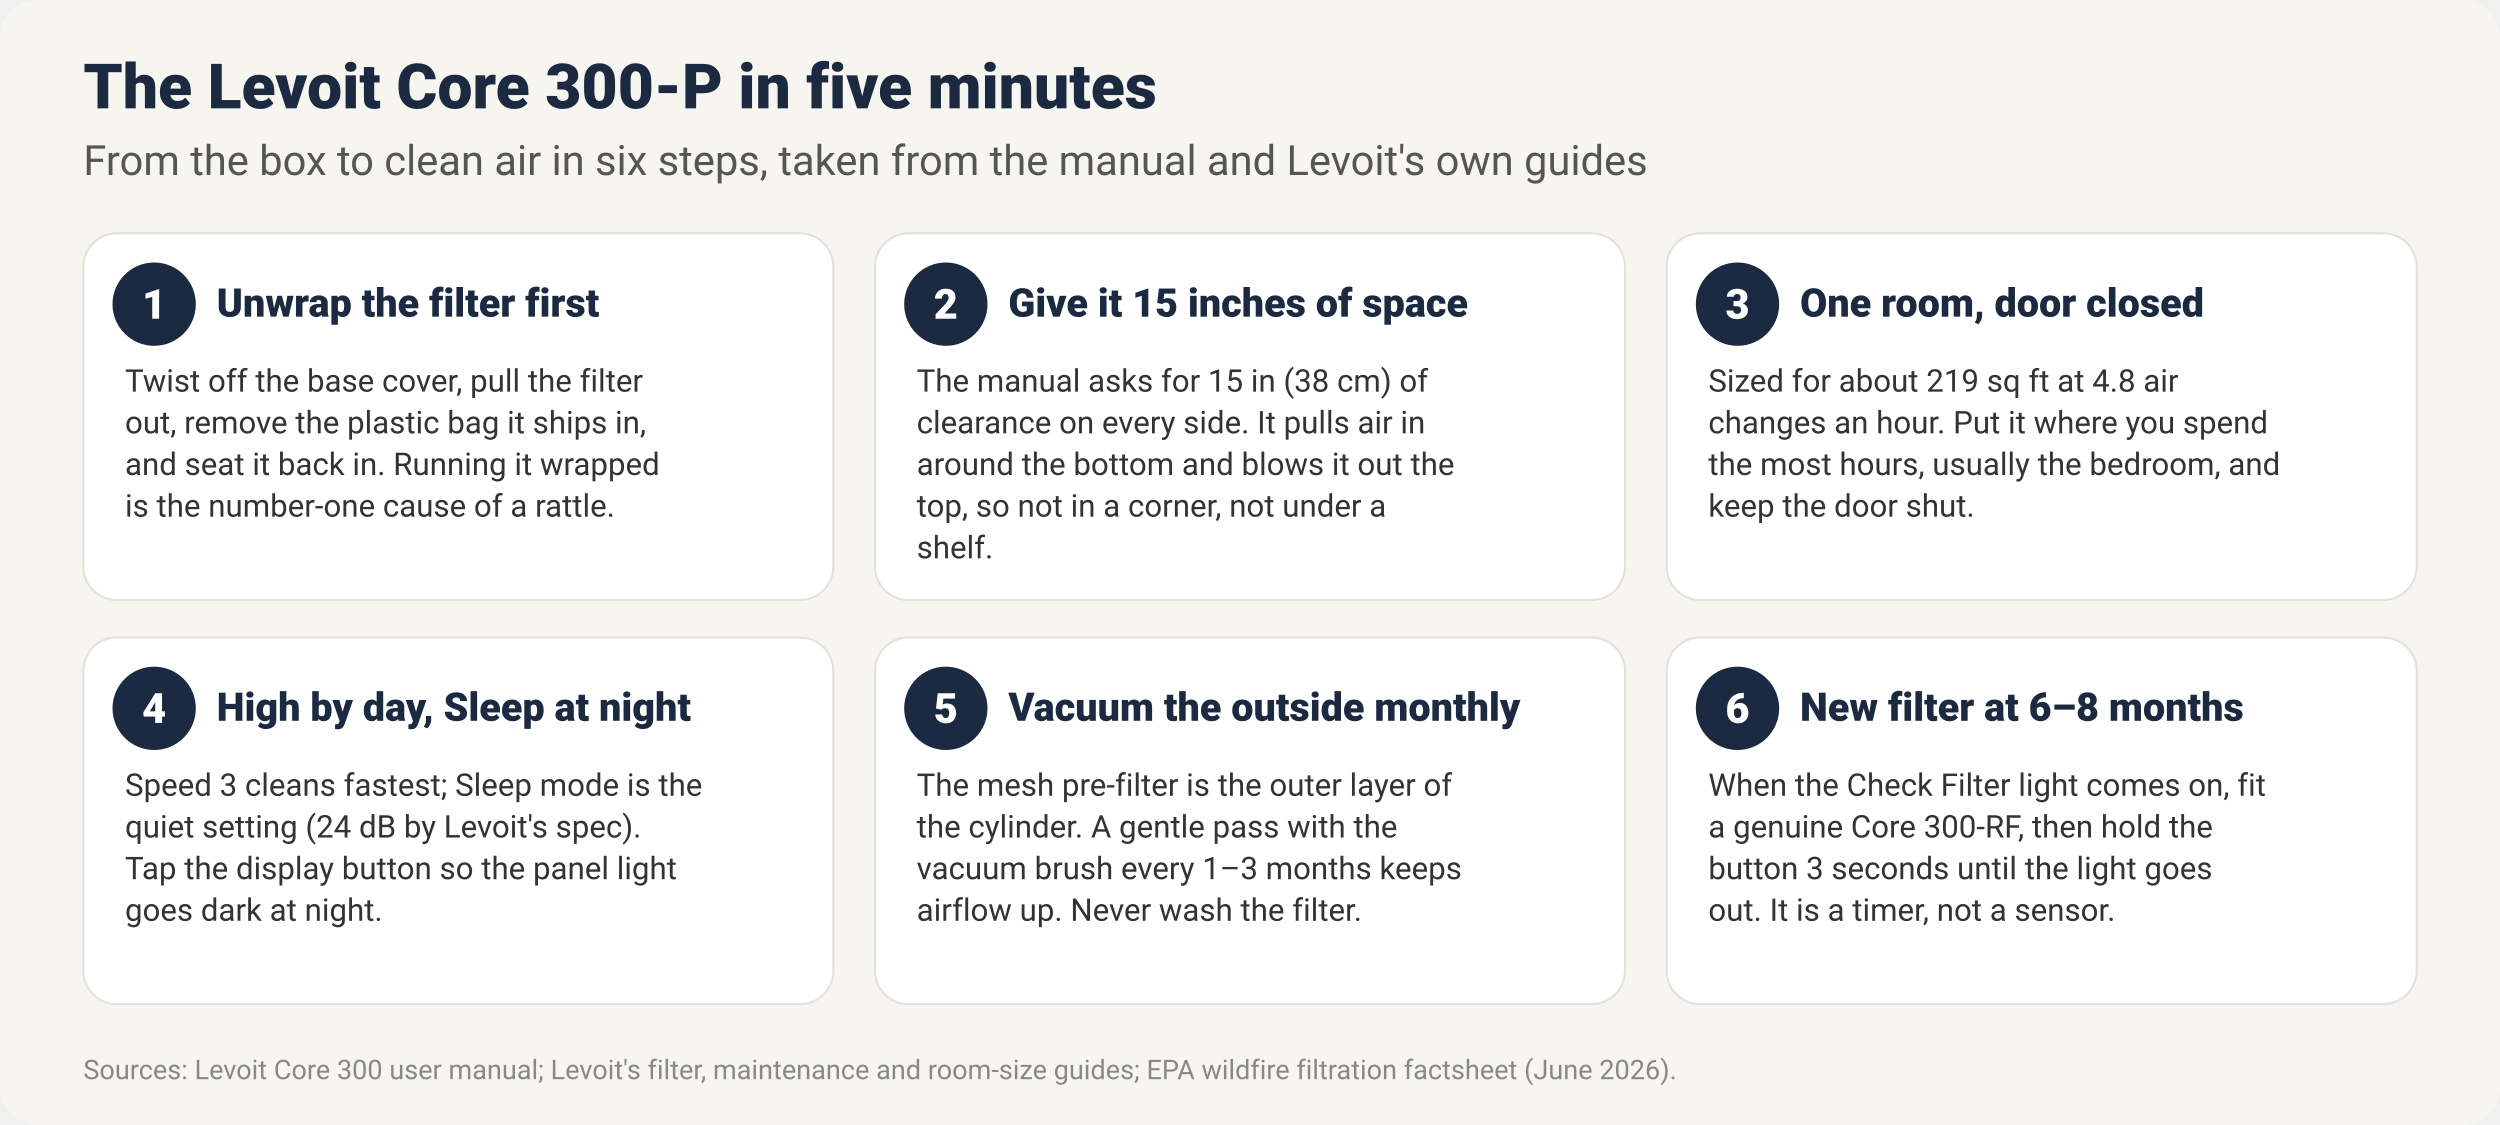
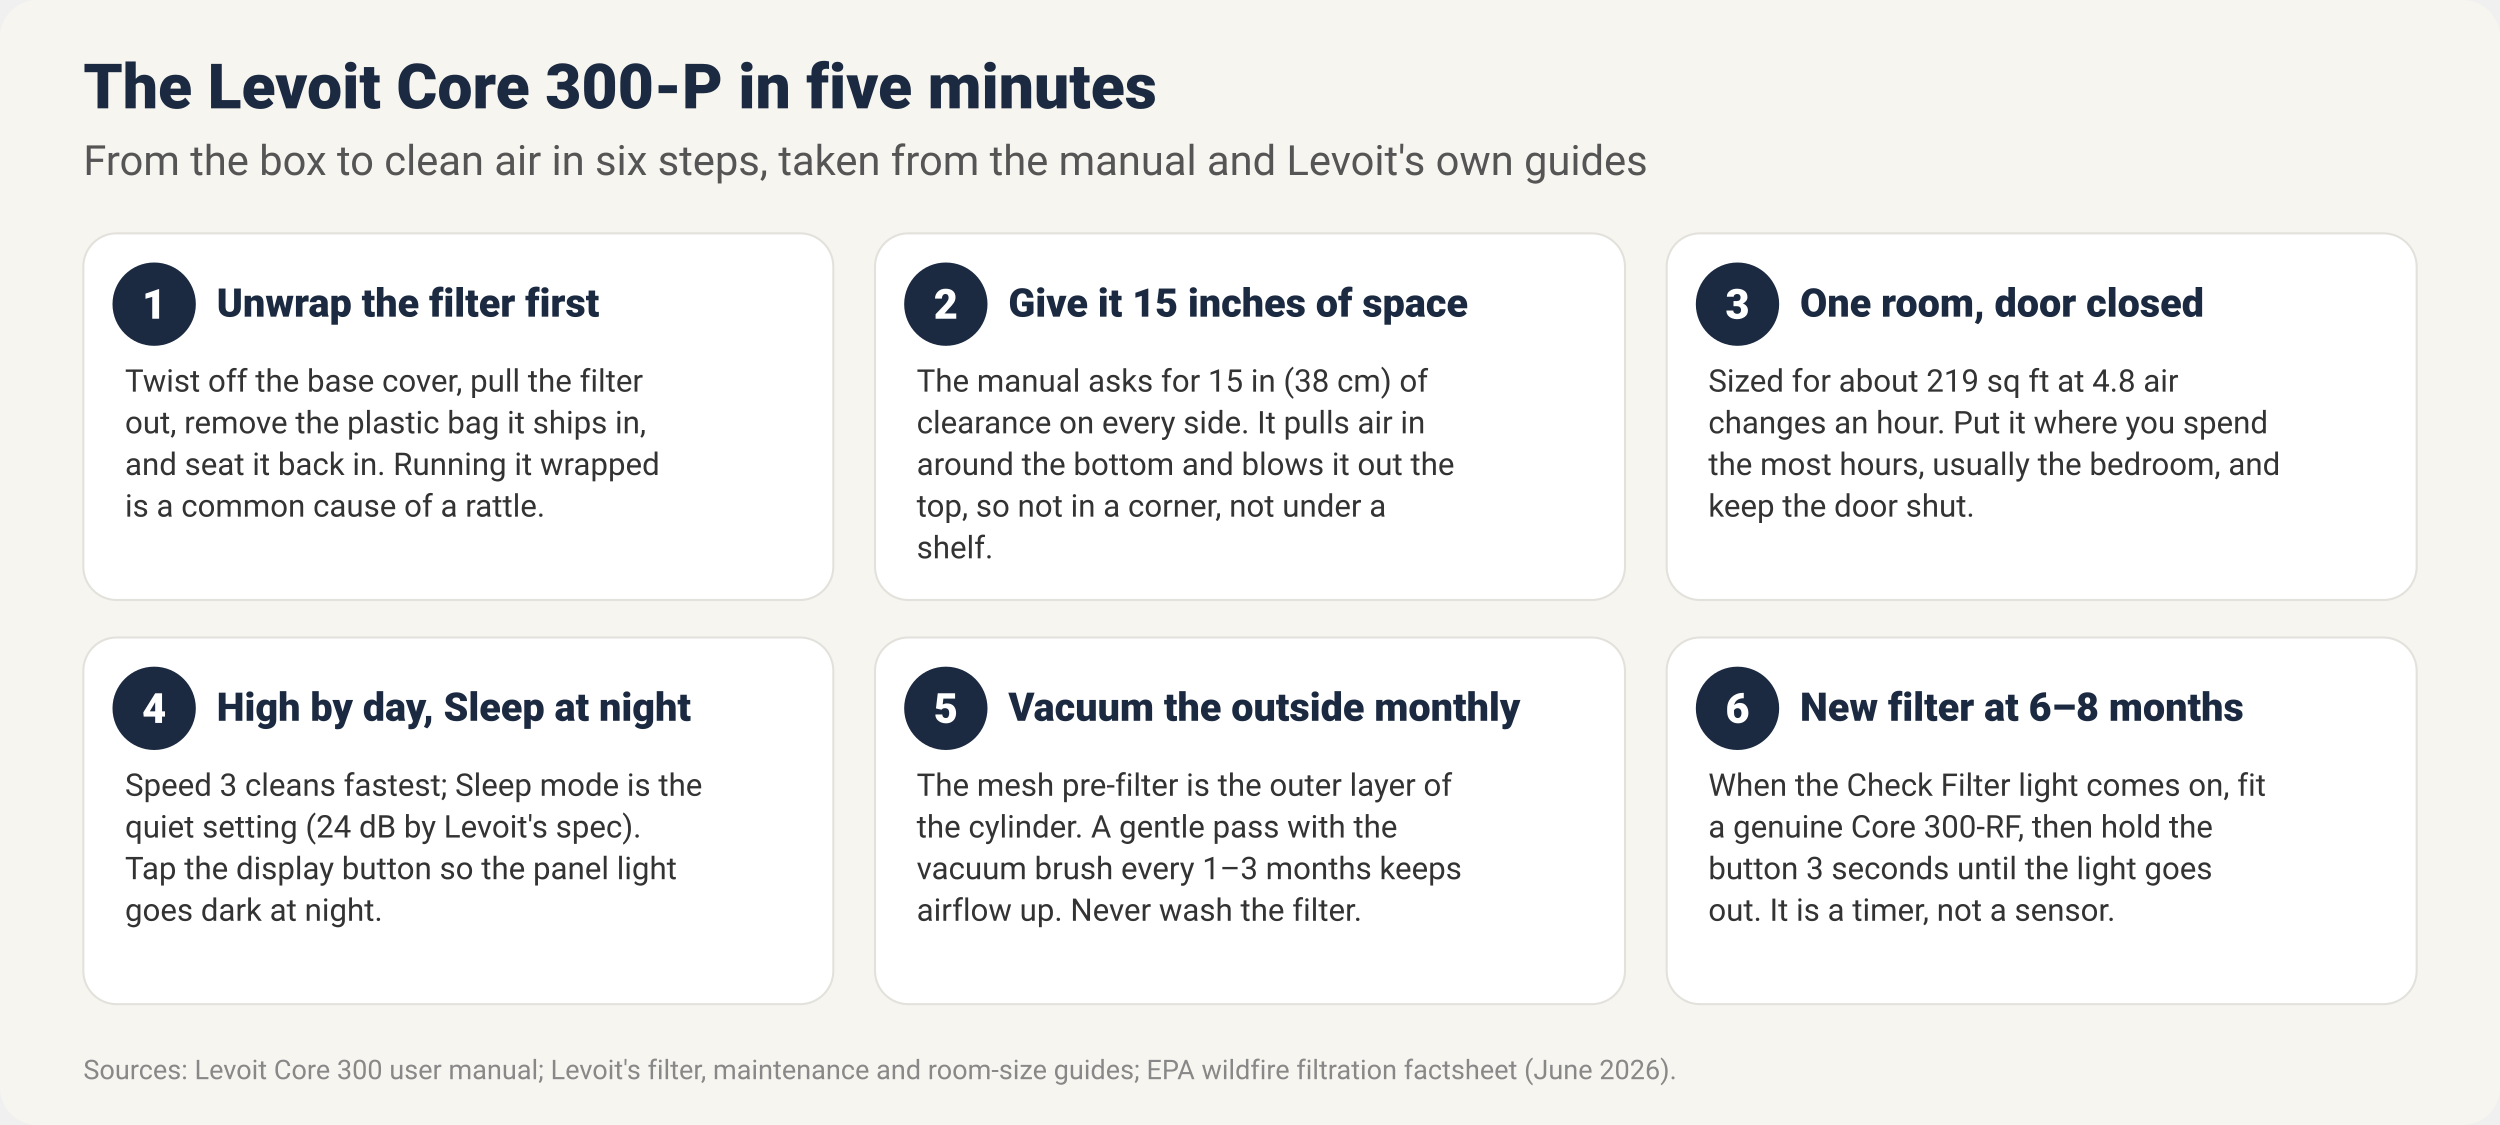
<svg xmlns="http://www.w3.org/2000/svg" viewBox="0 0 1200 540" role="img" aria-label="The Levoit Core 300-P in five minutes">
  <rect width="1200" height="540" rx="18" fill="#F7F5F0" />
  <g font-family="-apple-system,Segoe UI,Roboto,Helvetica,Arial,sans-serif">
    <text x="40" y="52" font-size="30" font-weight="800" fill="#1B2A41" text-anchor="start">The Levoit Core 300-P in five minutes</text>
    <text x="40" y="84" font-size="20" font-weight="400" fill="#555" text-anchor="start">From the box to clean air in six steps, taken from the manual and Levoit's own guides</text>
    <rect x="40.0" y="112" width="360.0" height="176" rx="16" fill="#fff" stroke="#E3E1DB" />
    <circle cx="74.0" cy="146" r="20" fill="#1B2A41" />
    <text x="74.0" y="153" font-size="20" font-weight="800" fill="#fff" text-anchor="middle">1</text>
    <text x="104.0" y="152" font-size="19" font-weight="800" fill="#1B2A41" text-anchor="start">Unwrap the filter first</text>
    <text x="60.0" y="188" font-size="15" font-weight="400" fill="#333" text-anchor="start">Twist off the base cover, pull the filter</text>
    <text x="60.0" y="208" font-size="15" font-weight="400" fill="#333" text-anchor="start">out, remove the plastic bag it ships in,</text>
    <text x="60.0" y="228" font-size="15" font-weight="400" fill="#333" text-anchor="start">and seat it back in. Running it wrapped</text>
-     <text x="60.0" y="248" font-size="15" font-weight="400" fill="#333" text-anchor="start">is the number-one cause of a rattle.</text>
+     <text x="60.0" y="248" font-size="15" font-weight="400" fill="#333" text-anchor="start">is a common cause of a rattle.</text>
    <rect x="420.0" y="112" width="360.0" height="176" rx="16" fill="#fff" stroke="#E3E1DB" />
    <circle cx="454.0" cy="146" r="20" fill="#1B2A41" />
    <text x="454.0" y="153" font-size="20" font-weight="800" fill="#fff" text-anchor="middle">2</text>
    <text x="484.0" y="152" font-size="19" font-weight="800" fill="#1B2A41" text-anchor="start">Give it 15 inches of space</text>
    <text x="440.0" y="188" font-size="15" font-weight="400" fill="#333" text-anchor="start">The manual asks for 15 in (38 cm) of</text>
    <text x="440.0" y="208" font-size="15" font-weight="400" fill="#333" text-anchor="start">clearance on every side. It pulls air in</text>
    <text x="440.0" y="228" font-size="15" font-weight="400" fill="#333" text-anchor="start">around the bottom and blows it out the</text>
    <text x="440.0" y="248" font-size="15" font-weight="400" fill="#333" text-anchor="start">top, so not in a corner, not under a</text>
    <text x="440.0" y="268" font-size="15" font-weight="400" fill="#333" text-anchor="start">shelf.</text>
    <rect x="800.0" y="112" width="360.0" height="176" rx="16" fill="#fff" stroke="#E3E1DB" />
    <circle cx="834.0" cy="146" r="20" fill="#1B2A41" />
    <text x="834.0" y="153" font-size="20" font-weight="800" fill="#fff" text-anchor="middle">3</text>
    <text x="864.0" y="152" font-size="19" font-weight="800" fill="#1B2A41" text-anchor="start">One room, door closed</text>
    <text x="820.0" y="188" font-size="15" font-weight="400" fill="#333" text-anchor="start">Sized for about 219 sq ft at 4.8 air</text>
    <text x="820.0" y="208" font-size="15" font-weight="400" fill="#333" text-anchor="start">changes an hour. Put it where you spend</text>
    <text x="820.0" y="228" font-size="15" font-weight="400" fill="#333" text-anchor="start">the most hours, usually the bedroom, and</text>
    <text x="820.0" y="248" font-size="15" font-weight="400" fill="#333" text-anchor="start">keep the door shut.</text>
    <rect x="40.0" y="306" width="360.0" height="176" rx="16" fill="#fff" stroke="#E3E1DB" />
    <circle cx="74.0" cy="340" r="20" fill="#1B2A41" />
    <text x="74.0" y="347" font-size="20" font-weight="800" fill="#fff" text-anchor="middle">4</text>
    <text x="104.0" y="346" font-size="19" font-weight="800" fill="#1B2A41" text-anchor="start">High by day, Sleep at night</text>
    <text x="60.0" y="382" font-size="15" font-weight="400" fill="#333" text-anchor="start">Speed 3 cleans fastest; Sleep mode is the</text>
    <text x="60.0" y="402" font-size="15" font-weight="400" fill="#333" text-anchor="start">quiet setting (24 dB by Levoit's spec).</text>
    <text x="60.0" y="422" font-size="15" font-weight="400" fill="#333" text-anchor="start">Tap the display button so the panel light</text>
    <text x="60.0" y="442" font-size="15" font-weight="400" fill="#333" text-anchor="start">goes dark at night.</text>
    <rect x="420.0" y="306" width="360.0" height="176" rx="16" fill="#fff" stroke="#E3E1DB" />
    <circle cx="454.0" cy="340" r="20" fill="#1B2A41" />
    <text x="454.0" y="347" font-size="20" font-weight="800" fill="#fff" text-anchor="middle">5</text>
    <text x="484.0" y="346" font-size="19" font-weight="800" fill="#1B2A41" text-anchor="start">Vacuum the outside monthly</text>
    <text x="440.0" y="382" font-size="15" font-weight="400" fill="#333" text-anchor="start">The mesh pre-filter is the outer layer of</text>
    <text x="440.0" y="402" font-size="15" font-weight="400" fill="#333" text-anchor="start">the cylinder. A gentle pass with the</text>
    <text x="440.0" y="422" font-size="15" font-weight="400" fill="#333" text-anchor="start">vacuum brush every 1–3 months keeps</text>
    <text x="440.0" y="442" font-size="15" font-weight="400" fill="#333" text-anchor="start">airflow up. Never wash the filter.</text>
    <rect x="800.0" y="306" width="360.0" height="176" rx="16" fill="#fff" stroke="#E3E1DB" />
    <circle cx="834.0" cy="340" r="20" fill="#1B2A41" />
    <text x="834.0" y="347" font-size="20" font-weight="800" fill="#fff" text-anchor="middle">6</text>
    <text x="864.0" y="346" font-size="19" font-weight="800" fill="#1B2A41" text-anchor="start">New filter at 6–8 months</text>
    <text x="820.0" y="382" font-size="15" font-weight="400" fill="#333" text-anchor="start">When the Check Filter light comes on, fit</text>
    <text x="820.0" y="402" font-size="15" font-weight="400" fill="#333" text-anchor="start">a genuine Core 300-RF, then hold the</text>
    <text x="820.0" y="422" font-size="15" font-weight="400" fill="#333" text-anchor="start">button 3 seconds until the light goes</text>
    <text x="820.0" y="442" font-size="15" font-weight="400" fill="#333" text-anchor="start">out. It is a timer, not a sensor.</text>
    <text x="40" y="518" font-size="13" font-weight="400" fill="#888" text-anchor="start">Sources: Levoit Core 300 user manual; Levoit's filter, maintenance and room-size guides; EPA wildfire filtration factsheet (June 2026).</text>
  </g>
</svg>
